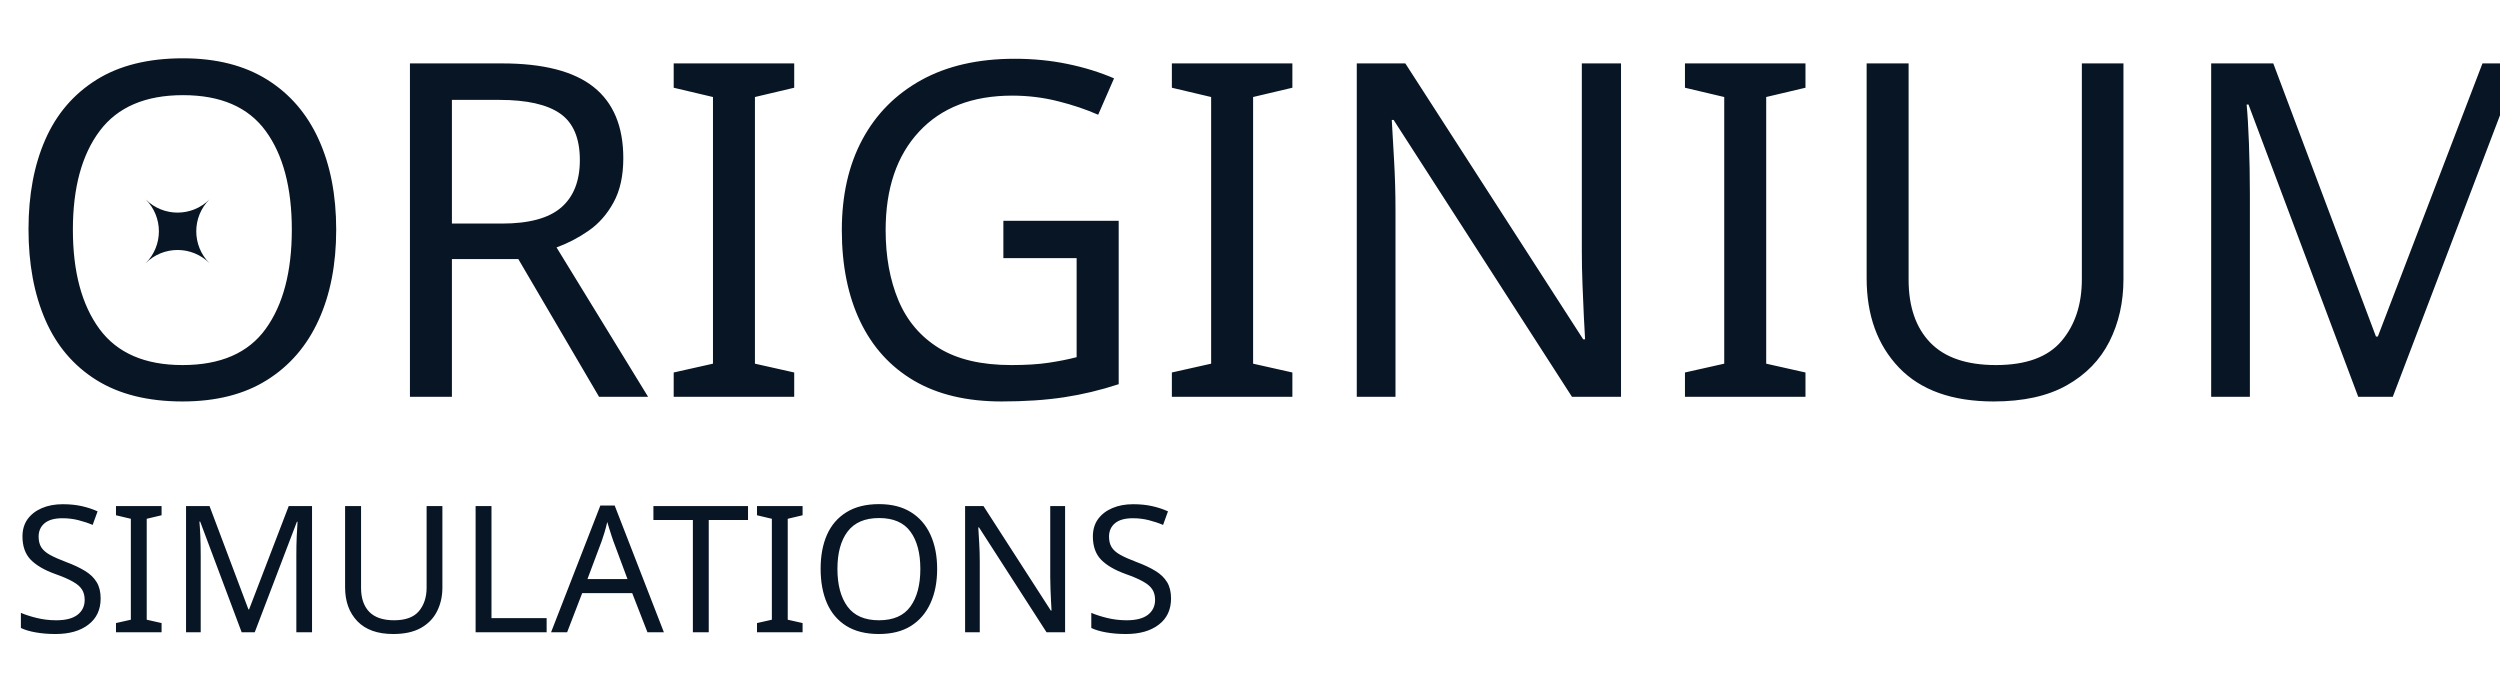
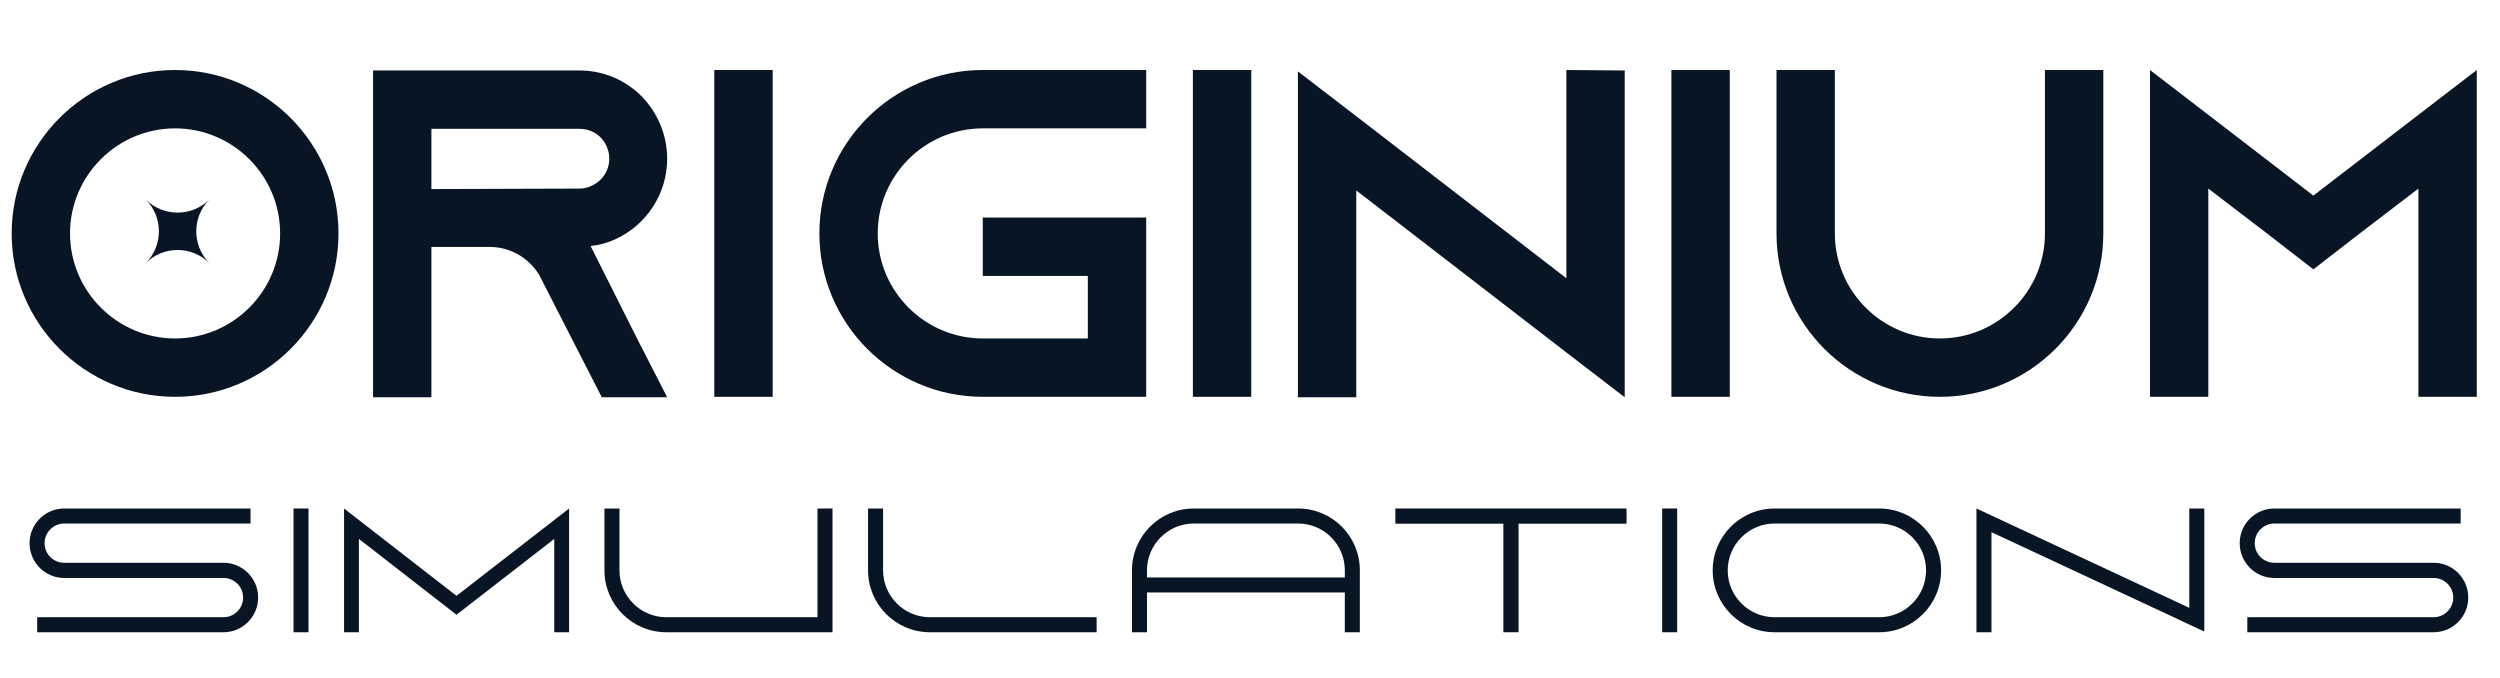
- <svg xmlns="http://www.w3.org/2000/svg" id="Livello_2" data-name="Livello 2" viewBox="0 0 420.72 114.02">
+ <svg xmlns="http://www.w3.org/2000/svg" data-name="Livello 2" version="1.1" viewBox="0 0 420.72 114.02">
  <defs>
-     <style>
-       .cls-1 {
+     <style>.cls-1 {
        font-family: PROJECTSPACE, 'PROJECT SPACE';
        font-size: 29.75px;
      }

      .cls-1, .cls-2, .cls-3 {
        fill: #081525;
      }

      .cls-2 {
        font-family: AzonixRegular, Azonix;
        font-size: 78.57px;
-       }
-     </style>
+       }</style>
  </defs>
-   <g id="Livello_1-2" data-name="Livello 1">
-     <path class="cls-3" d="m35.25,44.29c-2.96-2.96-7.77-2.96-10.73,0,2.96-2.96,2.96-7.77,0-10.73,2.96,2.96,7.77,2.96,10.73,0-2.96,2.96-2.96,7.77,0,10.73Z" />
-     <g>
-       <text class="cls-2" transform="translate(0 66.78)">
-         <tspan x="0" y="0">ORIGINIUM</tspan>
-       </text>
-       <text class="cls-1" transform="translate(2 106.4)">
-         <tspan x="0" y="0">SIMULATIONS</tspan>
-       </text>
+   <g>
+     <path class="cls-3" d="m35.25 44.29c-2.96-2.96-7.77-2.96-10.73 0 2.96-2.96 2.96-7.77 0-10.73 2.96 2.96 7.77 2.96 10.73 0-2.96 2.96-2.96 7.77 0 10.73z" />
+     <g fill="#081525">
+       <g class="cls-2" transform="translate(0 66.78)" aria-label="ORIGINIUM">
+         <path d="m29.464-54.999c-15.164 0-27.5 12.335-27.5 27.5s12.335 27.5 27.5 27.5 27.5-12.335 27.5-27.5-12.335-27.5-27.5-27.5zm0 45.178c-9.743 0-17.678-7.936-17.678-17.678s7.936-17.678 17.678-17.678 17.678 7.936 17.678 17.678-7.936 17.678-17.678 17.678z" />
+         <path d="m99.391-25.378c1.493-0.157 2.907-0.55 4.243-1.179 5.107-2.357 8.643-7.543 8.643-13.514 0-4.086-1.65-7.778-4.321-10.528-2.671-2.671-6.364-4.321-10.45-4.321h-34.728v54.999h9.821v-25.3h9.821c3.536 0 6.6 1.886 8.328 4.714l0.236 0.471 5.264 10.293 5.029 9.821h11l-5.029-9.821zm-26.792-9.585v-10.136h24.907c1.728 0 2.907 0.786 3.536 1.414 0.55 0.55 1.493 1.807 1.493 3.614 0 1.964-1.179 3.771-2.986 4.557-0.629 0.314-1.336 0.471-2.043 0.471z" />
+         <path d="m130.03 0v-54.999h-9.821v54.999z" />
+         <path d="m165.39-45.178h27.5v-9.821h-27.5c-15.164 0-27.5 12.335-27.5 27.5s12.335 27.5 27.5 27.5h27.5v-30.171h-27.5v9.821h17.678v10.528h-17.678c-9.743 0-17.678-7.936-17.678-17.678s7.936-17.678 17.678-17.678z" />
+         <path d="m210.57 0v-54.999h-9.821v54.999z" />
+         <path d="m263.6-54.999v35.042l-35.356-27.264-9.821-7.543v54.842h9.821v-34.807l35.356 27.264 9.821 7.543v-54.999z" />
+         <path d="m291.1 0v-54.999h-9.821v54.999z" />
+         <path d="m344.14-54.999v27.5c0 9.743-7.936 17.678-17.678 17.678s-17.678-7.936-17.678-17.678v-27.5h-9.821v27.5c0 15.164 12.335 27.5 27.5 27.5s27.5-12.335 27.5-27.5v-27.5z" />
+         <path d="m406.99-47.456-17.678 13.593-17.678-13.593-9.821-7.543v54.999h9.821v-35.042l9.664 7.386 8.014 6.207 8.014-6.207 9.664-7.386v35.042h9.821v-54.999z" />
+       </g>
+       <g class="cls-1" transform="translate(2 106.4)" aria-label="SIMULATIONS">
+         <path d="m35.611 0c3.213 0 5.831-2.618 5.831-5.831 0-3.243-2.618-5.861-5.831-5.861h-26.805c-1.815 0-3.302-1.458-3.302-3.302 0-1.815 1.488-3.302 3.302-3.302h31.356v-2.529h-31.356c-3.213 0-5.831 2.618-5.831 5.831 0 3.243 2.618 5.861 5.831 5.861h26.805c1.815 0 3.302 1.458 3.302 3.302 0 1.815-1.488 3.302-3.302 3.302h-31.356v2.529z" />
+         <path d="m47.392 0h2.529v-20.825h-2.529z" />
+         <path d="m93.772-20.825-18.951 14.696-18.921-14.696v20.825h2.499v-15.708l16.422 12.763 16.452-12.763v15.708h2.499z" />
+         <path d="m135.57-20.825v18.296h-25.436c-4.343 0-7.884-3.54-7.884-7.884v-10.412h-2.529v10.412c0 5.742 4.671 10.412 10.412 10.412h27.965v-20.825z" />
+         <path d="m182.55 0v-2.529h-28.054c-4.343 0-7.884-3.54-7.884-7.884v-10.412h-2.529v10.412c0 5.742 4.671 10.412 10.412 10.412z" />
+         <path d="m198.88-20.825c-5.712 0-10.383 4.671-10.383 10.383v10.442h2.529v-6.694h33.29v6.694h2.529v-10.442c0-5.712-4.641-10.383-10.383-10.383zm-7.854 10.383c0-4.314 3.54-7.854 7.854-7.854h17.582c4.343 0 7.854 3.54 7.854 7.854v1.22h-33.29z" />
+         <path d="m232.82-20.825v2.558h18.177v18.266h2.558v-18.266h18.177v-2.558z" />
+         <path d="m277.72 0h2.529v-20.825h-2.529z" />
+         <path d="m314.25 0c5.742 0 10.412-4.671 10.412-10.412s-4.671-10.412-10.412-10.412h-17.612c-5.742 0-10.412 4.671-10.412 10.412s4.671 10.412 10.412 10.412zm0-18.296c4.343 0 7.884 3.54 7.884 7.884s-3.54 7.884-7.884 7.884h-17.612c-4.343 0-7.884-3.54-7.884-7.884s3.54-7.884 7.884-7.884z" />
+         <path d="m366.43-20.825v16.72l-35.819-16.72v20.825h2.529v-16.838l35.819 16.72v-20.706z" />
+         <path d="m407.55 0c3.213 0 5.831-2.618 5.831-5.831 0-3.243-2.618-5.861-5.831-5.861h-26.805c-1.815 0-3.302-1.458-3.302-3.302 0-1.815 1.488-3.302 3.302-3.302h31.356v-2.529h-31.356c-3.213 0-5.831 2.618-5.831 5.831 0 3.243 2.618 5.861 5.831 5.861h26.805c1.815 0 3.302 1.458 3.302 3.302 0 1.815-1.488 3.302-3.302 3.302h-31.356v2.529z" />
+       </g>
    </g>
  </g>
</svg>
